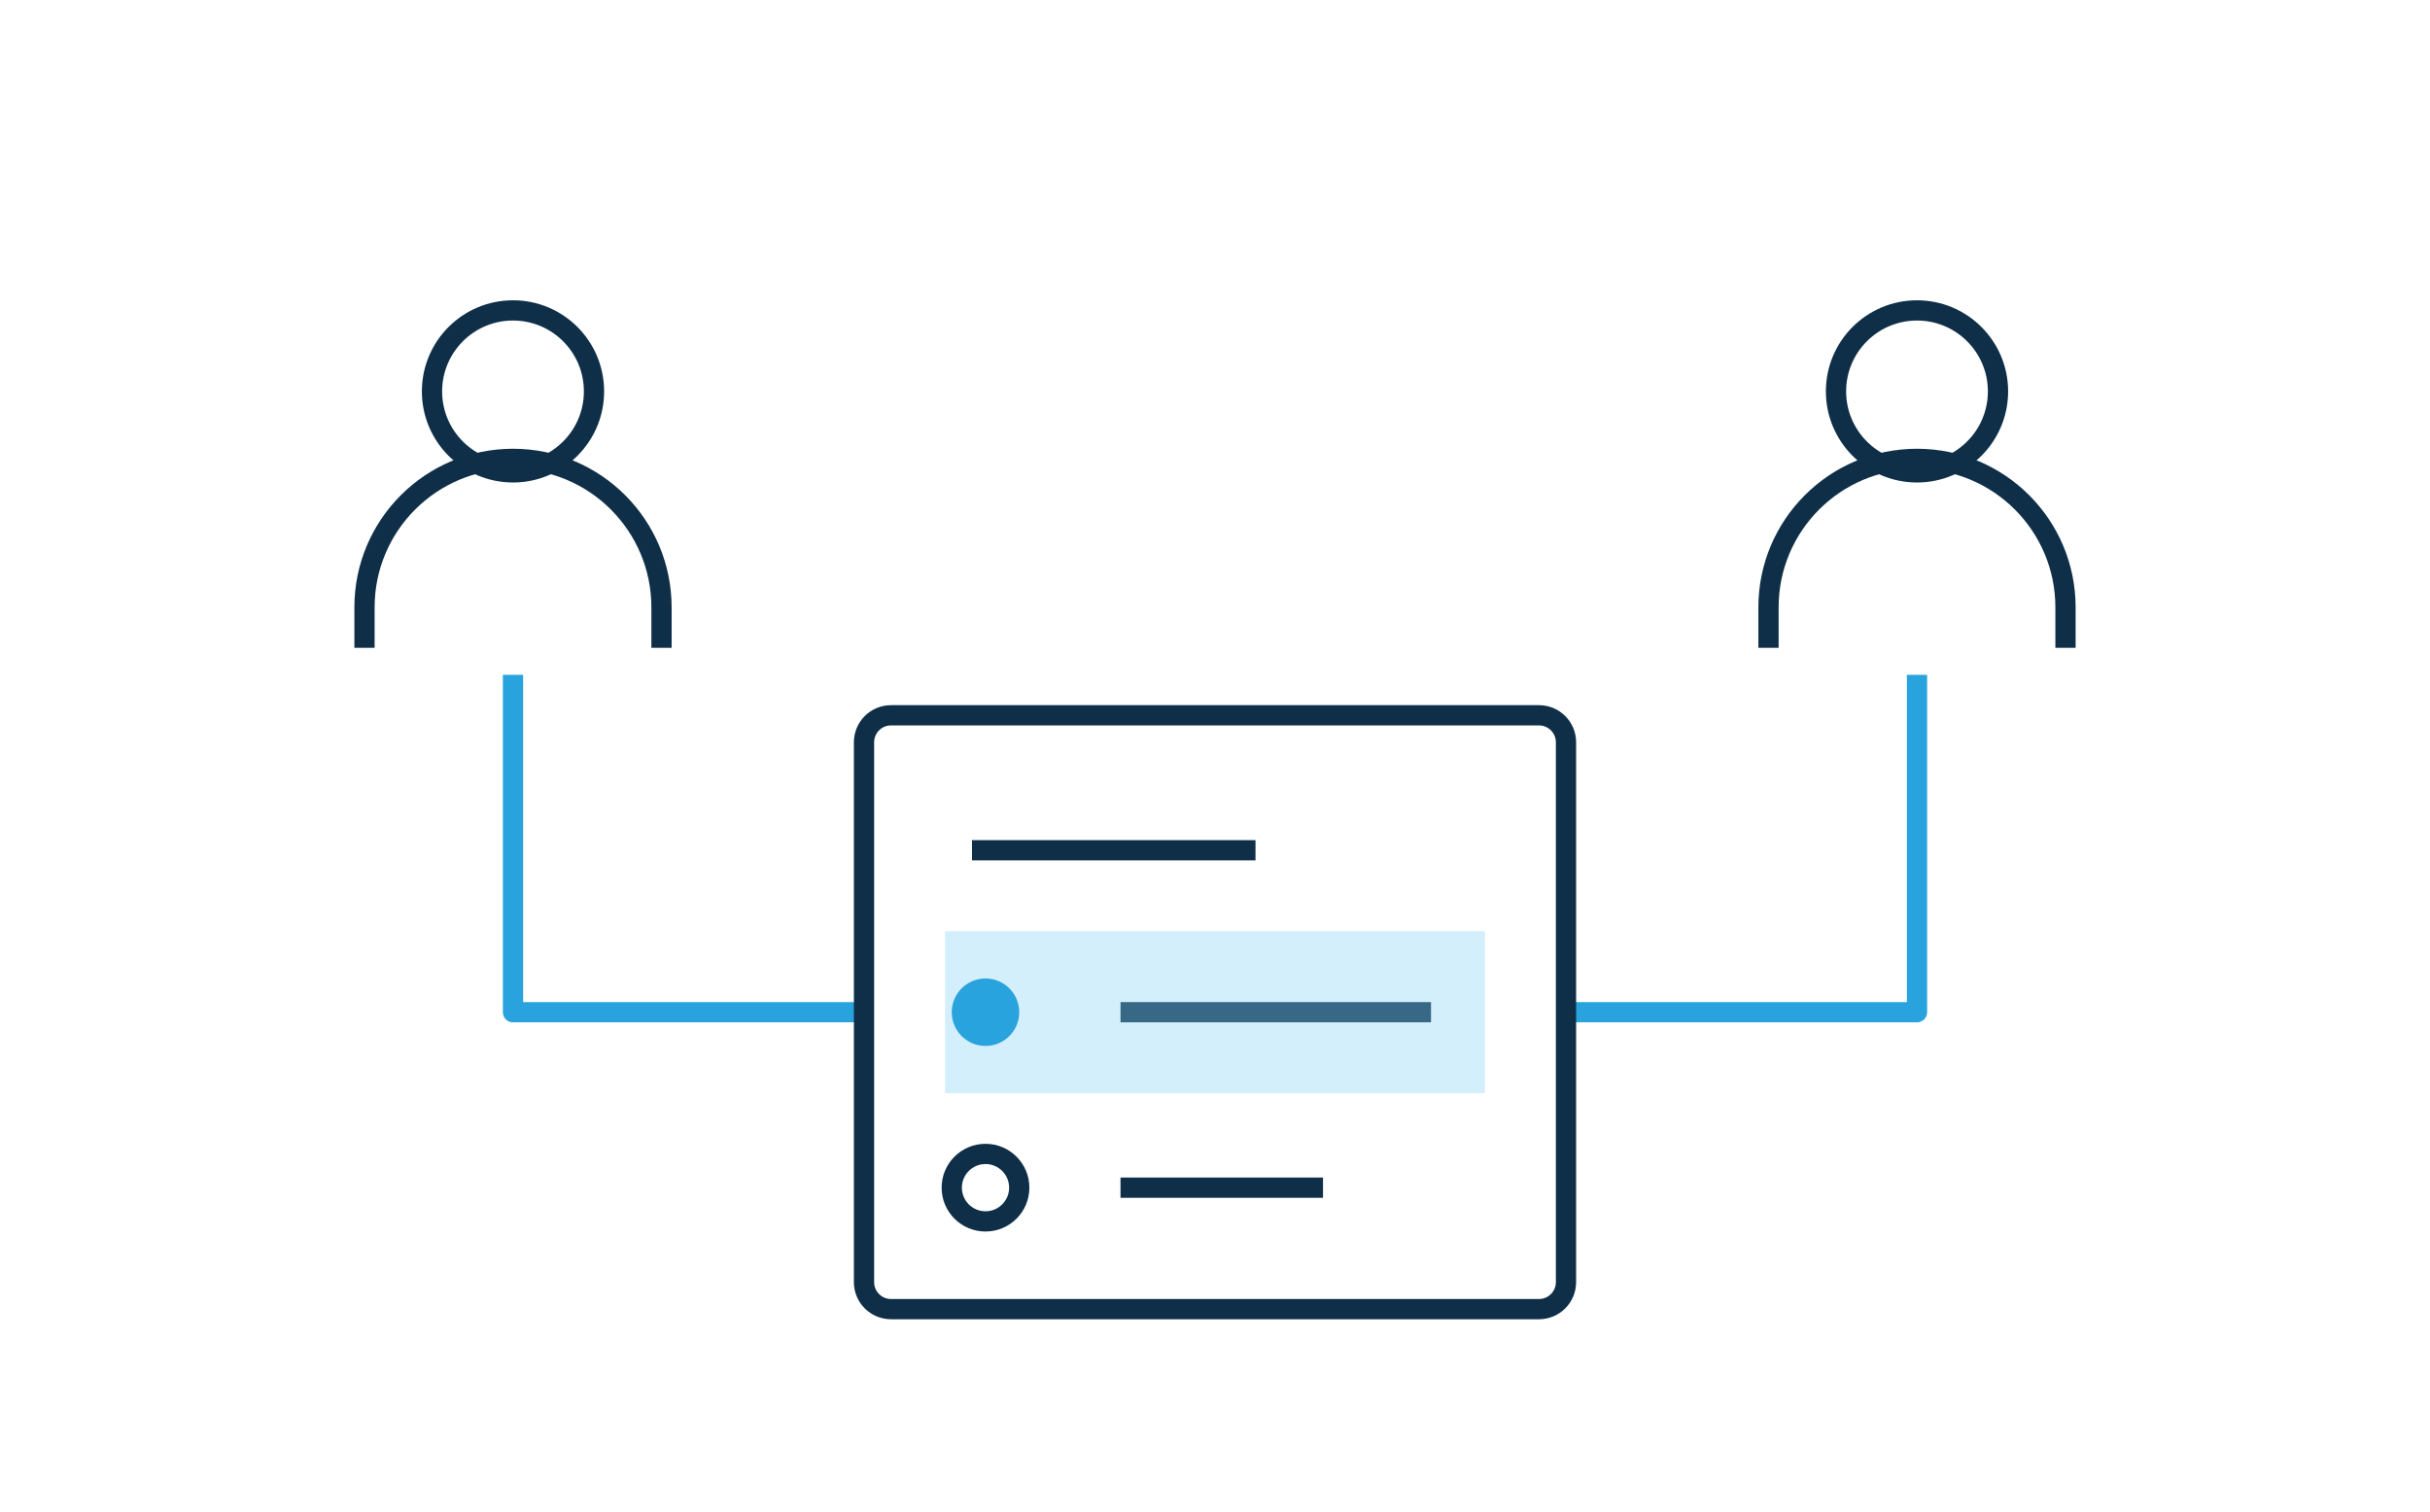
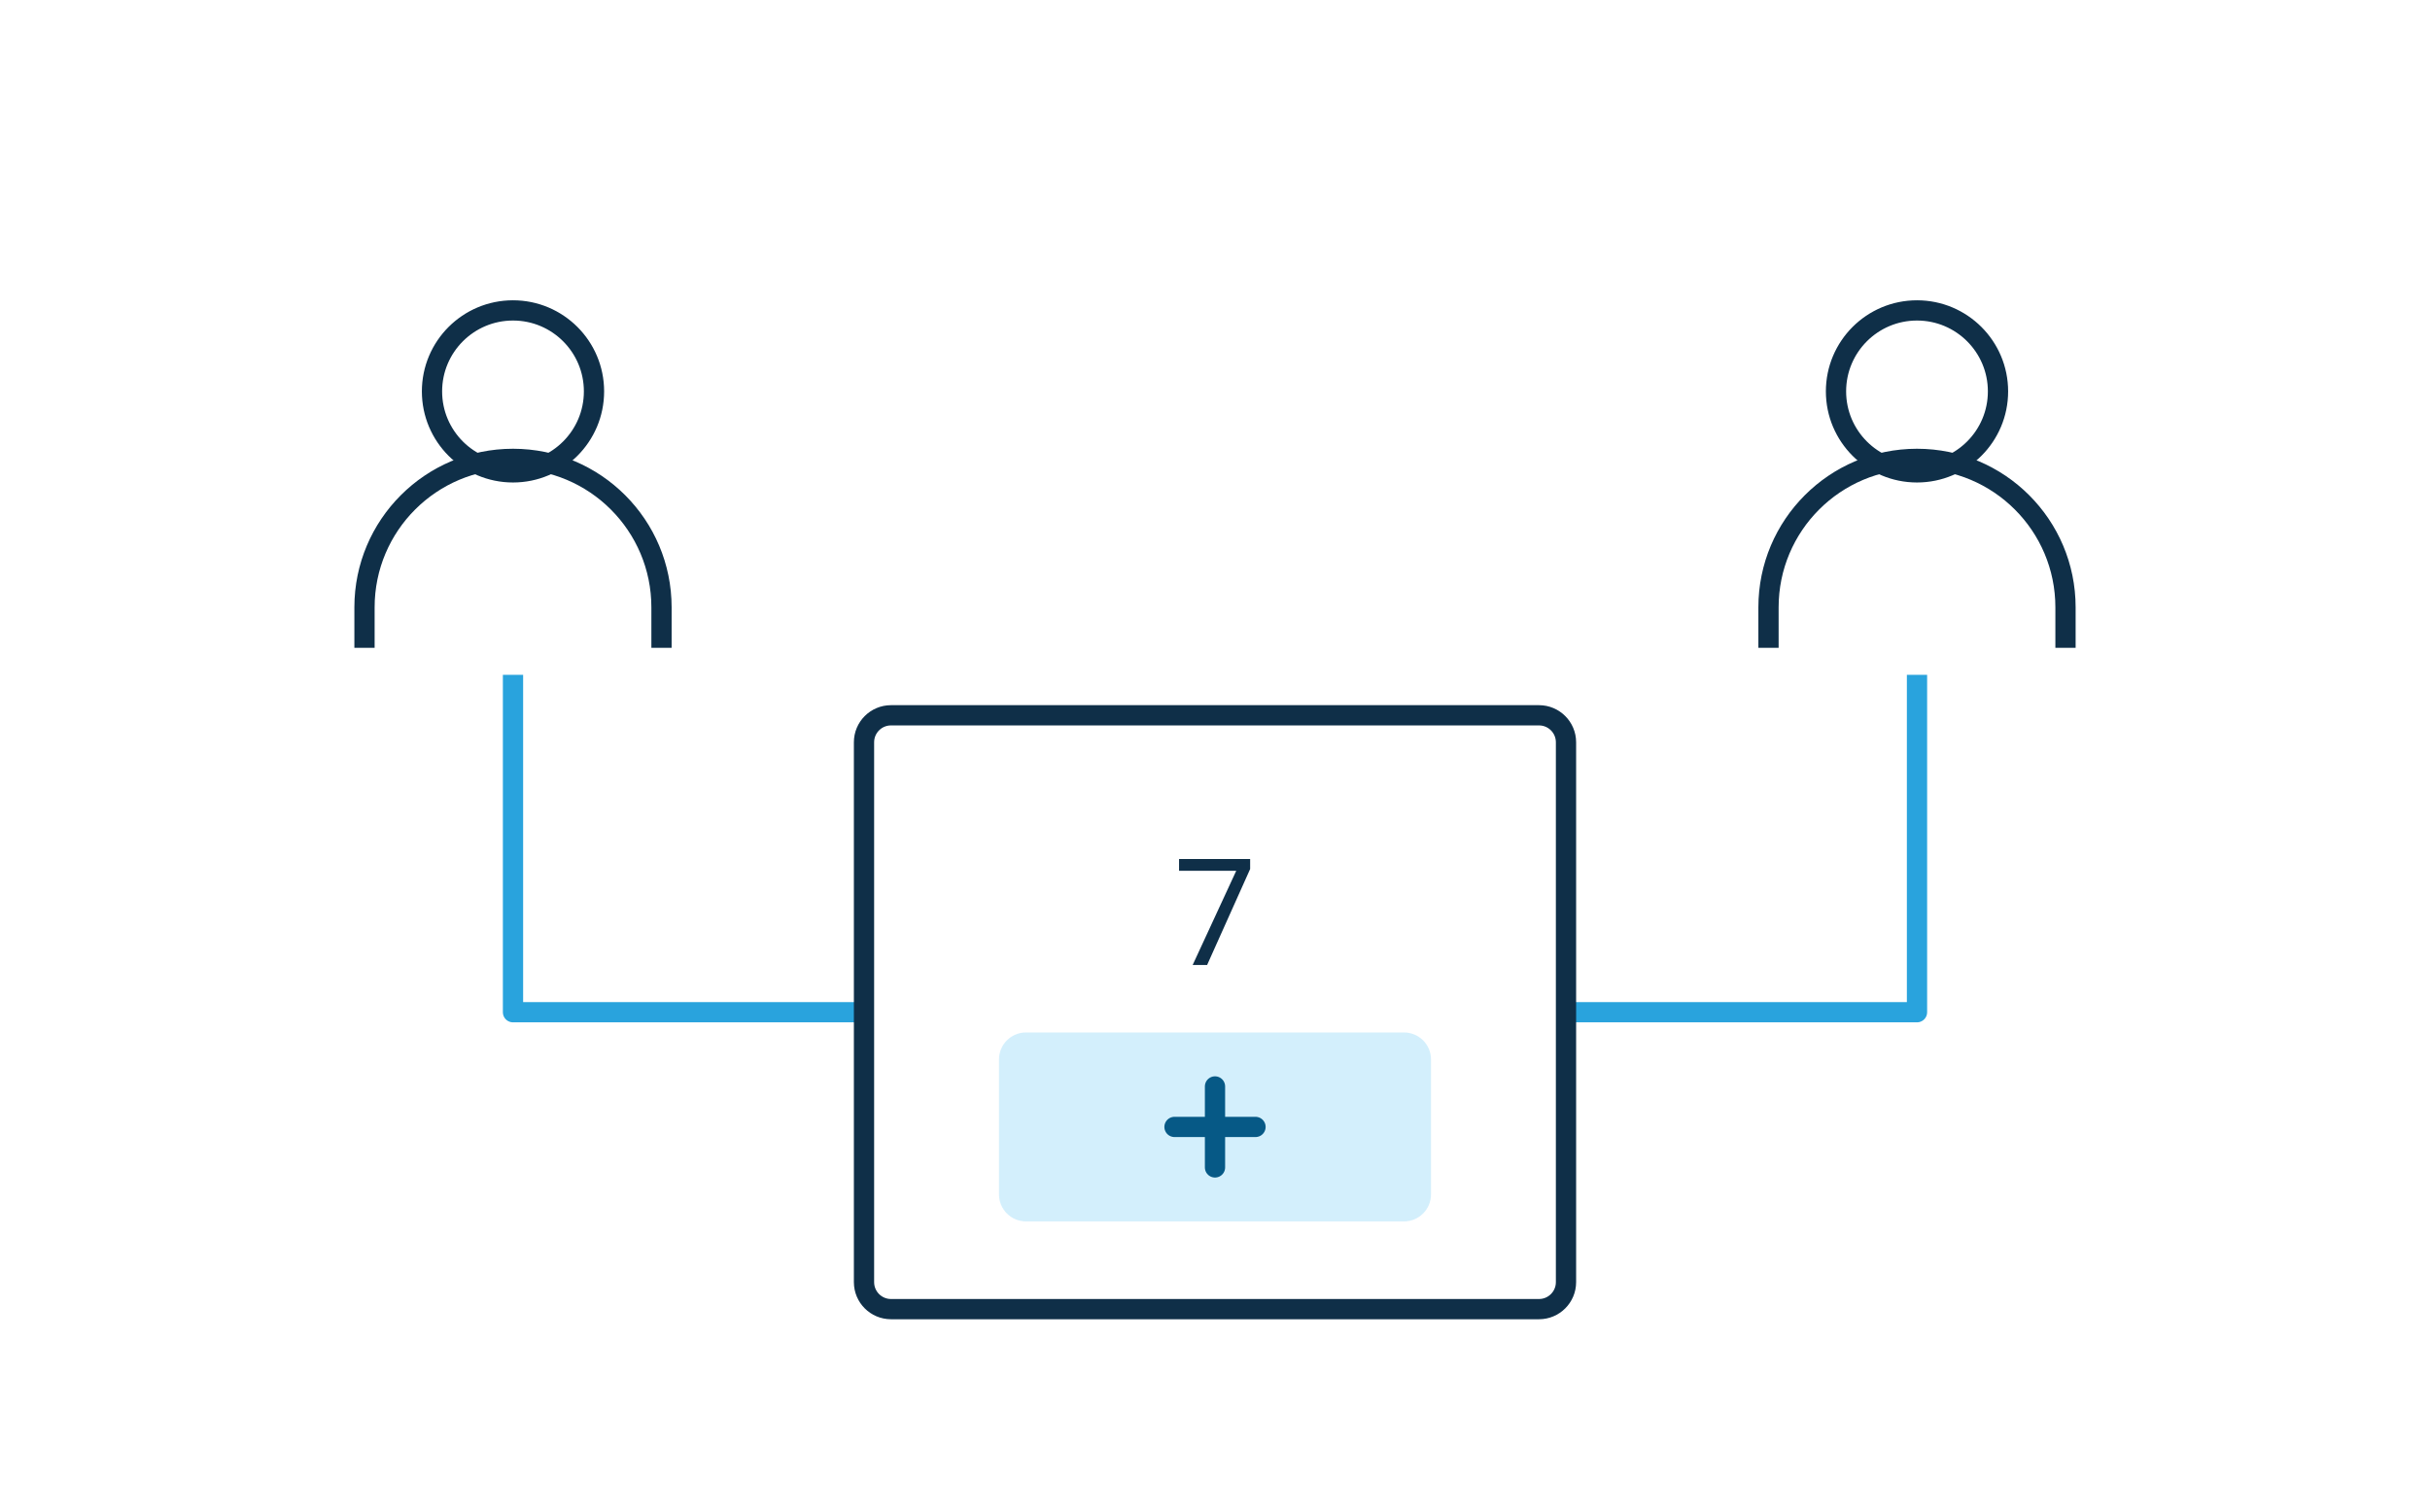
<svg xmlns="http://www.w3.org/2000/svg" width="360" height="224" viewBox="0 0 360 224" role="img" aria-labelledby="title desc">
  <path d="M76 100v50h52M284 100v50h-52" fill="none" stroke="#29a3dd" stroke-width="3" stroke-linejoin="round" />
  <g fill="none" stroke="#0f2f48" stroke-width="3" stroke-linejoin="round">
    <circle cx="76" cy="58" r="12" />
    <path d="M54 96v-6a22 22 0 0 1 44 0v6" />
    <circle cx="284" cy="58" r="12" />
    <path d="M262 96v-6a22 22 0 0 1 44 0v6" />
    <rect x="128" y="106" width="104" height="88" rx="4" />
-     <path d="M144 126h42M166 150h46M166 176h30" />
-     <circle cx="146" cy="176" r="5" />
  </g>
-   <path d="M140 138h80v24h-80z" fill="#82d0f5" fill-opacity=".35" />
-   <circle cx="146" cy="150" r="5" fill="#29a3dd" />
+   <text x="180" y="143" fill="#0f2f48" font-family="system-ui, sans-serif" font-size="22" text-anchor="middle">7</text>
+   <rect x="148" y="153" width="64" height="28" rx="4" fill="#82d0f5" fill-opacity=".35" />
+   <path d="M174 167h12m-6-6v12" stroke="#065986" stroke-width="3" stroke-linecap="round" />
</svg>
